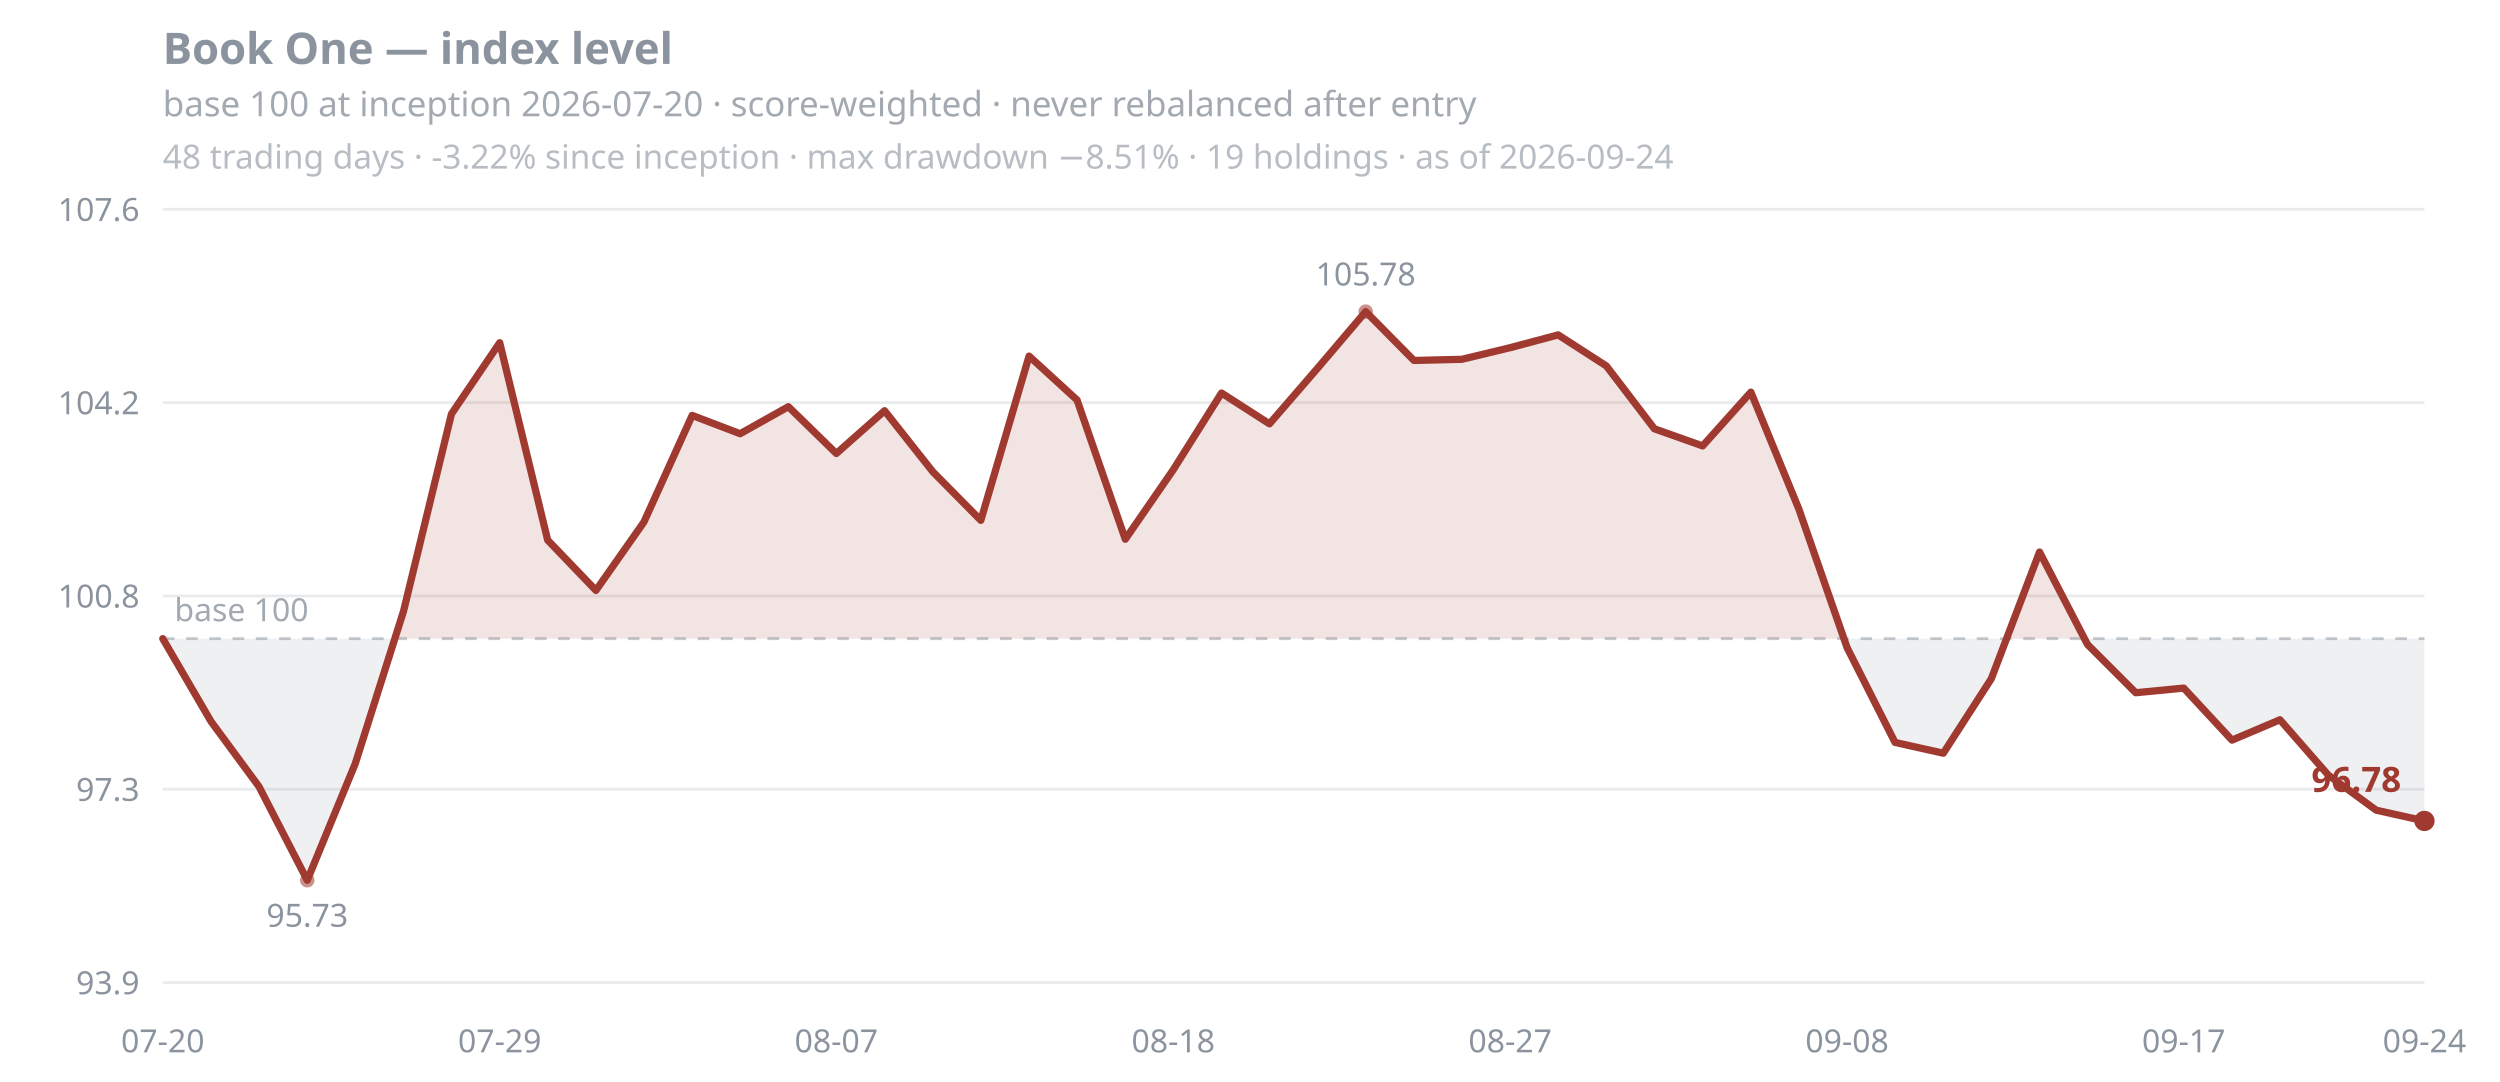
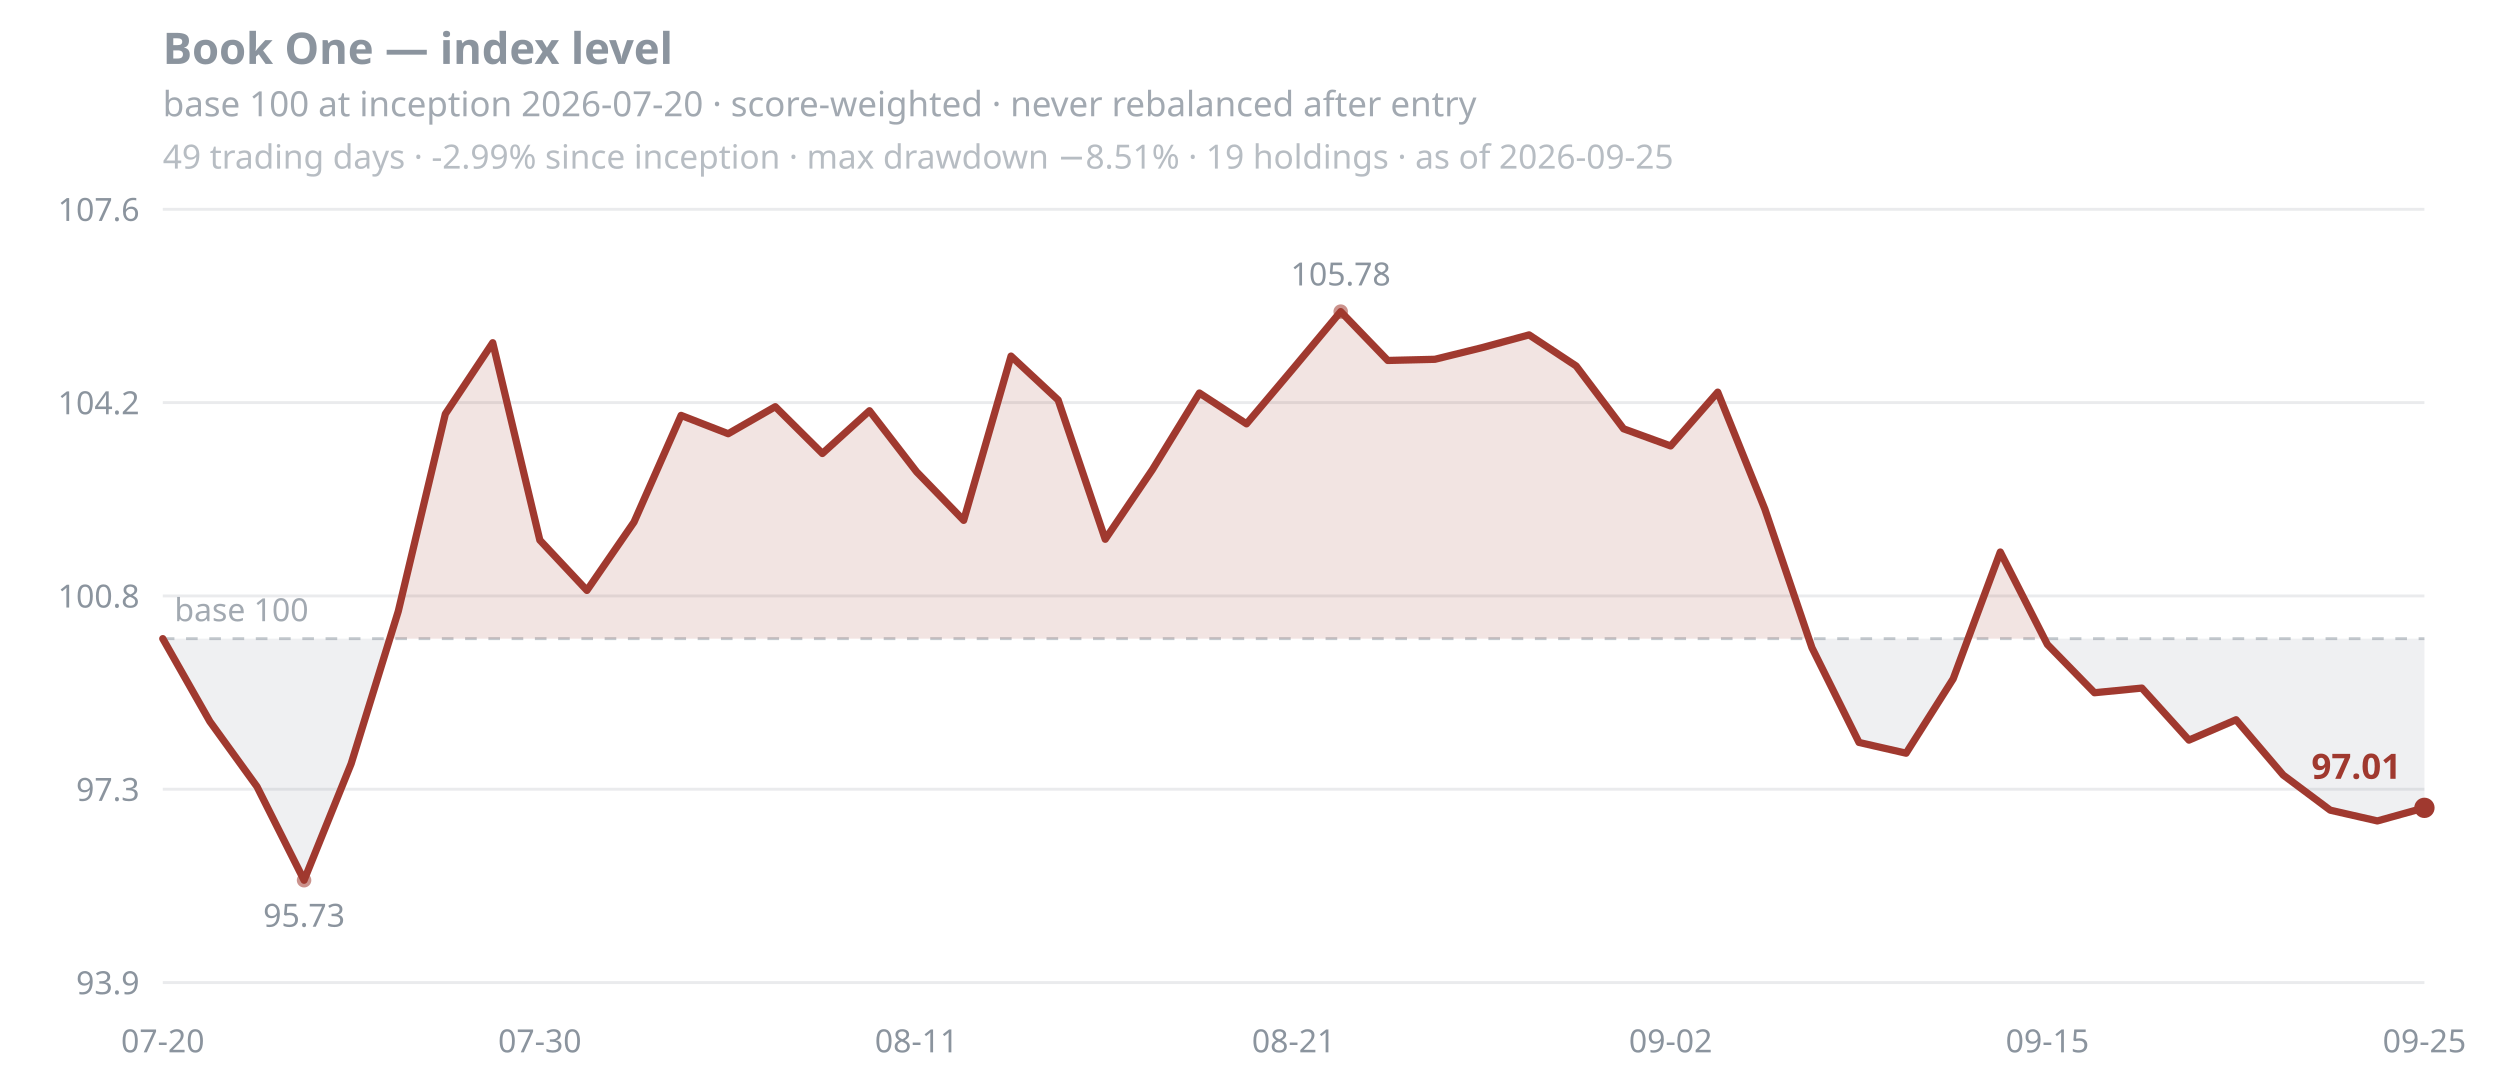
<svg xmlns="http://www.w3.org/2000/svg" viewBox="0 0 860 372" font-family="ui-sans-serif,system-ui,sans-serif">
  <text x="56" y="22" font-size="15" font-weight="600" fill="#8b949e">Book One — index level</text>
  <text x="56" y="40" font-size="12" fill="#8b949e" opacity="0.8">base 100 at inception 2026-07-20 · score-weighted · never rebalanced after entry</text>
-   <text x="56" y="58" font-size="11.5" fill="#8b949e" opacity="0.62">48 trading days · -3.22% since inception · max drawdown −8.51% · 19 holdings · as of 2026-09-24</text>
+   <text x="56" y="58" font-size="11.5" fill="#8b949e" opacity="0.62">49 trading days · -2.99% since inception · max drawdown −8.51% · 19 holdings · as of 2026-09-25</text>
  <line x1="56" y1="338.0" x2="834" y2="338.0" stroke="#8b949e" stroke-opacity="0.18" />
  <text x="48" y="342.0" font-size="11" fill="#8b949e" text-anchor="end">93.9</text>
  <line x1="56" y1="271.5" x2="834" y2="271.5" stroke="#8b949e" stroke-opacity="0.18" />
  <text x="48" y="275.5" font-size="11" fill="#8b949e" text-anchor="end">97.3</text>
  <line x1="56" y1="205.0" x2="834" y2="205.0" stroke="#8b949e" stroke-opacity="0.18" />
  <text x="48" y="209.0" font-size="11" fill="#8b949e" text-anchor="end">100.8</text>
  <line x1="56" y1="138.5" x2="834" y2="138.5" stroke="#8b949e" stroke-opacity="0.18" />
  <text x="48" y="142.5" font-size="11" fill="#8b949e" text-anchor="end">104.2</text>
  <line x1="56" y1="72.0" x2="834" y2="72.0" stroke="#8b949e" stroke-opacity="0.18" />
  <text x="48" y="76.0" font-size="11" fill="#8b949e" text-anchor="end">107.6</text>
  <line x1="56" y1="219.7" x2="834" y2="219.7" stroke="#8b949e" stroke-opacity="0.5" stroke-dasharray="4 4" />
  <text x="60" y="213.7" font-size="11" fill="#8b949e" text-anchor="start" opacity="0.8">base 100</text>
  <text x="56.0" y="362" font-size="11" fill="#8b949e" text-anchor="middle">07-20</text>
-   <text x="171.9" y="362" font-size="11" fill="#8b949e" text-anchor="middle">07-29</text>
-   <text x="287.7" y="362" font-size="11" fill="#8b949e" text-anchor="middle">08-07</text>
-   <text x="403.6" y="362" font-size="11" fill="#8b949e" text-anchor="middle">08-18</text>
-   <text x="519.5" y="362" font-size="11" fill="#8b949e" text-anchor="middle">08-27</text>
-   <text x="635.4" y="362" font-size="11" fill="#8b949e" text-anchor="middle">09-08</text>
-   <text x="751.2" y="362" font-size="11" fill="#8b949e" text-anchor="middle">09-17</text>
-   <text x="834.0" y="362" font-size="11" fill="#8b949e" text-anchor="middle">09-24</text>
+   <text x="185.7" y="362" font-size="11" fill="#8b949e" text-anchor="middle">07-30</text>
+   <text x="315.3" y="362" font-size="11" fill="#8b949e" text-anchor="middle">08-11</text>
+   <text x="445.0" y="362" font-size="11" fill="#8b949e" text-anchor="middle">08-21</text>
+   <text x="574.7" y="362" font-size="11" fill="#8b949e" text-anchor="middle">09-02</text>
+   <text x="704.3" y="362" font-size="11" fill="#8b949e" text-anchor="middle">09-15</text>
+   <text x="834.0" y="362" font-size="11" fill="#8b949e" text-anchor="middle">09-25</text>
  <defs>
    <clipPath id="above">
      <rect x="56" y="72" width="778" height="147.7" />
    </clipPath>
    <clipPath id="below">
      <rect x="56" y="219.7" width="778" height="118.3" />
    </clipPath>
  </defs>
-   <polygon points="56.0,219.7 56.0,219.7 72.6,248.2 89.1,270.6 105.7,302.8 122.2,262.7 138.8,210.3 155.3,142.4 171.9,117.9 188.4,185.8 205.0,203.1 221.5,179.6 238.1,142.9 254.6,149.2 271.2,139.9 287.7,156.0 304.3,141.3 320.9,162.3 337.4,179.0 354.0,122.5 370.5,137.6 387.1,185.5 403.6,161.6 420.2,135.2 436.7,145.8 453.3,126.6 469.8,107.2 486.4,124.0 502.9,123.6 519.5,119.6 536.0,115.2 552.6,125.9 569.1,147.5 585.7,153.4 602.3,134.9 618.8,175.1 635.4,222.8 651.9,255.4 668.5,259.1 685.0,233.5 701.6,189.9 718.1,221.7 734.7,238.3 751.2,236.7 767.8,254.6 784.3,247.6 800.9,266.6 817.4,278.7 834.0,282.4 834.0,219.7" fill="#a0392f" fill-opacity="0.14" clip-path="url(#above)" />
-   <polygon points="56.0,219.7 56.0,219.7 72.6,248.2 89.1,270.6 105.7,302.8 122.2,262.7 138.8,210.3 155.3,142.4 171.9,117.9 188.4,185.8 205.0,203.1 221.5,179.6 238.1,142.9 254.6,149.2 271.2,139.9 287.7,156.0 304.3,141.3 320.9,162.3 337.4,179.0 354.0,122.5 370.5,137.6 387.1,185.5 403.6,161.6 420.2,135.2 436.7,145.8 453.3,126.6 469.8,107.2 486.4,124.0 502.9,123.6 519.5,119.6 536.0,115.2 552.6,125.9 569.1,147.5 585.7,153.4 602.3,134.9 618.8,175.1 635.4,222.8 651.9,255.4 668.5,259.1 685.0,233.5 701.6,189.9 718.1,221.7 734.7,238.3 751.2,236.7 767.8,254.6 784.3,247.6 800.9,266.6 817.4,278.7 834.0,282.4 834.0,219.7" fill="#8b949e" fill-opacity="0.14" clip-path="url(#below)" />
-   <polyline points="56.0,219.7 72.6,248.2 89.1,270.6 105.7,302.8 122.2,262.7 138.8,210.3 155.3,142.4 171.9,117.9 188.4,185.8 205.0,203.1 221.5,179.6 238.1,142.9 254.6,149.2 271.2,139.9 287.7,156.0 304.3,141.3 320.9,162.3 337.4,179.0 354.0,122.5 370.5,137.6 387.1,185.5 403.6,161.6 420.2,135.2 436.7,145.8 453.3,126.6 469.8,107.2 486.4,124.0 502.9,123.6 519.5,119.6 536.0,115.2 552.6,125.9 569.1,147.5 585.7,153.4 602.3,134.9 618.8,175.1 635.4,222.8 651.9,255.4 668.5,259.1 685.0,233.5 701.6,189.9 718.1,221.7 734.7,238.3 751.2,236.7 767.8,254.6 784.3,247.6 800.9,266.6 817.4,278.7 834.0,282.4" fill="none" stroke="#a0392f" stroke-width="2.5" stroke-linejoin="round" stroke-linecap="round" />
-   <circle cx="105.7" cy="302.8" r="2.5" fill="#a0392f" fill-opacity="0.55" />
-   <text x="105.7" y="318.8" font-size="11" fill="#8b949e" text-anchor="middle">95.73</text>
-   <circle cx="469.8" cy="107.2" r="2.5" fill="#a0392f" fill-opacity="0.55" />
-   <text x="469.8" y="98.2" font-size="11" fill="#8b949e" text-anchor="middle">105.78</text>
-   <circle cx="834.0" cy="282.4" r="3.5" fill="#a0392f" />
-   <text x="826.0" y="272.4" font-size="12" font-weight="600" fill="#a0392f" text-anchor="end">96.78</text>
+   <polygon points="56.0,219.7 56.0,219.7 72.2,248.2 88.4,270.6 104.6,302.8 120.8,262.7 137.0,210.3 153.2,142.4 169.5,117.9 185.7,185.8 201.9,203.1 218.1,179.6 234.3,142.9 250.5,149.2 266.7,139.9 282.9,156.0 299.1,141.3 315.3,162.3 331.5,179.0 347.8,122.5 364.0,137.6 380.2,185.5 396.4,161.6 412.6,135.2 428.8,145.8 445.0,126.6 461.2,107.2 477.4,124.0 493.6,123.6 509.8,119.6 526.0,115.2 542.2,125.9 558.5,147.5 574.7,153.4 590.9,134.9 607.1,175.1 623.3,222.8 639.5,255.4 655.7,259.1 671.9,233.5 688.1,189.9 704.3,221.7 720.5,238.3 736.8,236.7 753.0,254.6 769.2,247.6 785.4,266.6 801.6,278.7 817.8,282.4 834.0,277.9 834.0,219.7" fill="#a0392f" fill-opacity="0.14" clip-path="url(#above)" />
+   <polygon points="56.0,219.7 56.0,219.7 72.2,248.2 88.4,270.6 104.6,302.8 120.8,262.7 137.0,210.3 153.2,142.4 169.5,117.9 185.7,185.8 201.9,203.1 218.1,179.6 234.3,142.9 250.5,149.2 266.7,139.9 282.9,156.0 299.1,141.3 315.3,162.3 331.5,179.0 347.8,122.5 364.0,137.6 380.2,185.5 396.4,161.6 412.6,135.2 428.8,145.8 445.0,126.6 461.2,107.2 477.4,124.0 493.6,123.6 509.8,119.6 526.0,115.2 542.2,125.9 558.5,147.5 574.7,153.4 590.9,134.9 607.1,175.1 623.3,222.8 639.5,255.4 655.7,259.1 671.9,233.5 688.1,189.9 704.3,221.7 720.5,238.3 736.8,236.7 753.0,254.6 769.2,247.6 785.4,266.6 801.6,278.7 817.8,282.4 834.0,277.9 834.0,219.7" fill="#8b949e" fill-opacity="0.14" clip-path="url(#below)" />
+   <polyline points="56.0,219.7 72.2,248.2 88.4,270.6 104.6,302.8 120.8,262.7 137.0,210.3 153.2,142.4 169.5,117.9 185.7,185.8 201.9,203.1 218.1,179.6 234.3,142.9 250.5,149.2 266.7,139.9 282.9,156.0 299.1,141.3 315.3,162.3 331.5,179.0 347.8,122.5 364.0,137.6 380.2,185.5 396.4,161.6 412.6,135.2 428.8,145.8 445.0,126.6 461.2,107.2 477.4,124.0 493.6,123.6 509.8,119.6 526.0,115.2 542.2,125.9 558.5,147.5 574.7,153.4 590.9,134.9 607.1,175.1 623.3,222.8 639.5,255.4 655.7,259.1 671.9,233.5 688.1,189.9 704.3,221.7 720.5,238.3 736.8,236.7 753.0,254.6 769.2,247.6 785.4,266.6 801.6,278.7 817.8,282.4 834.0,277.9" fill="none" stroke="#a0392f" stroke-width="2.5" stroke-linejoin="round" stroke-linecap="round" />
+   <circle cx="104.6" cy="302.8" r="2.5" fill="#a0392f" fill-opacity="0.55" />
+   <text x="104.6" y="318.8" font-size="11" fill="#8b949e" text-anchor="middle">95.73</text>
+   <circle cx="461.2" cy="107.2" r="2.5" fill="#a0392f" fill-opacity="0.55" />
+   <text x="461.2" y="98.2" font-size="11" fill="#8b949e" text-anchor="middle">105.78</text>
+   <circle cx="834.0" cy="277.9" r="3.5" fill="#a0392f" />
+   <text x="826.0" y="267.9" font-size="12" font-weight="600" fill="#a0392f" text-anchor="end">97.01</text>
</svg>
